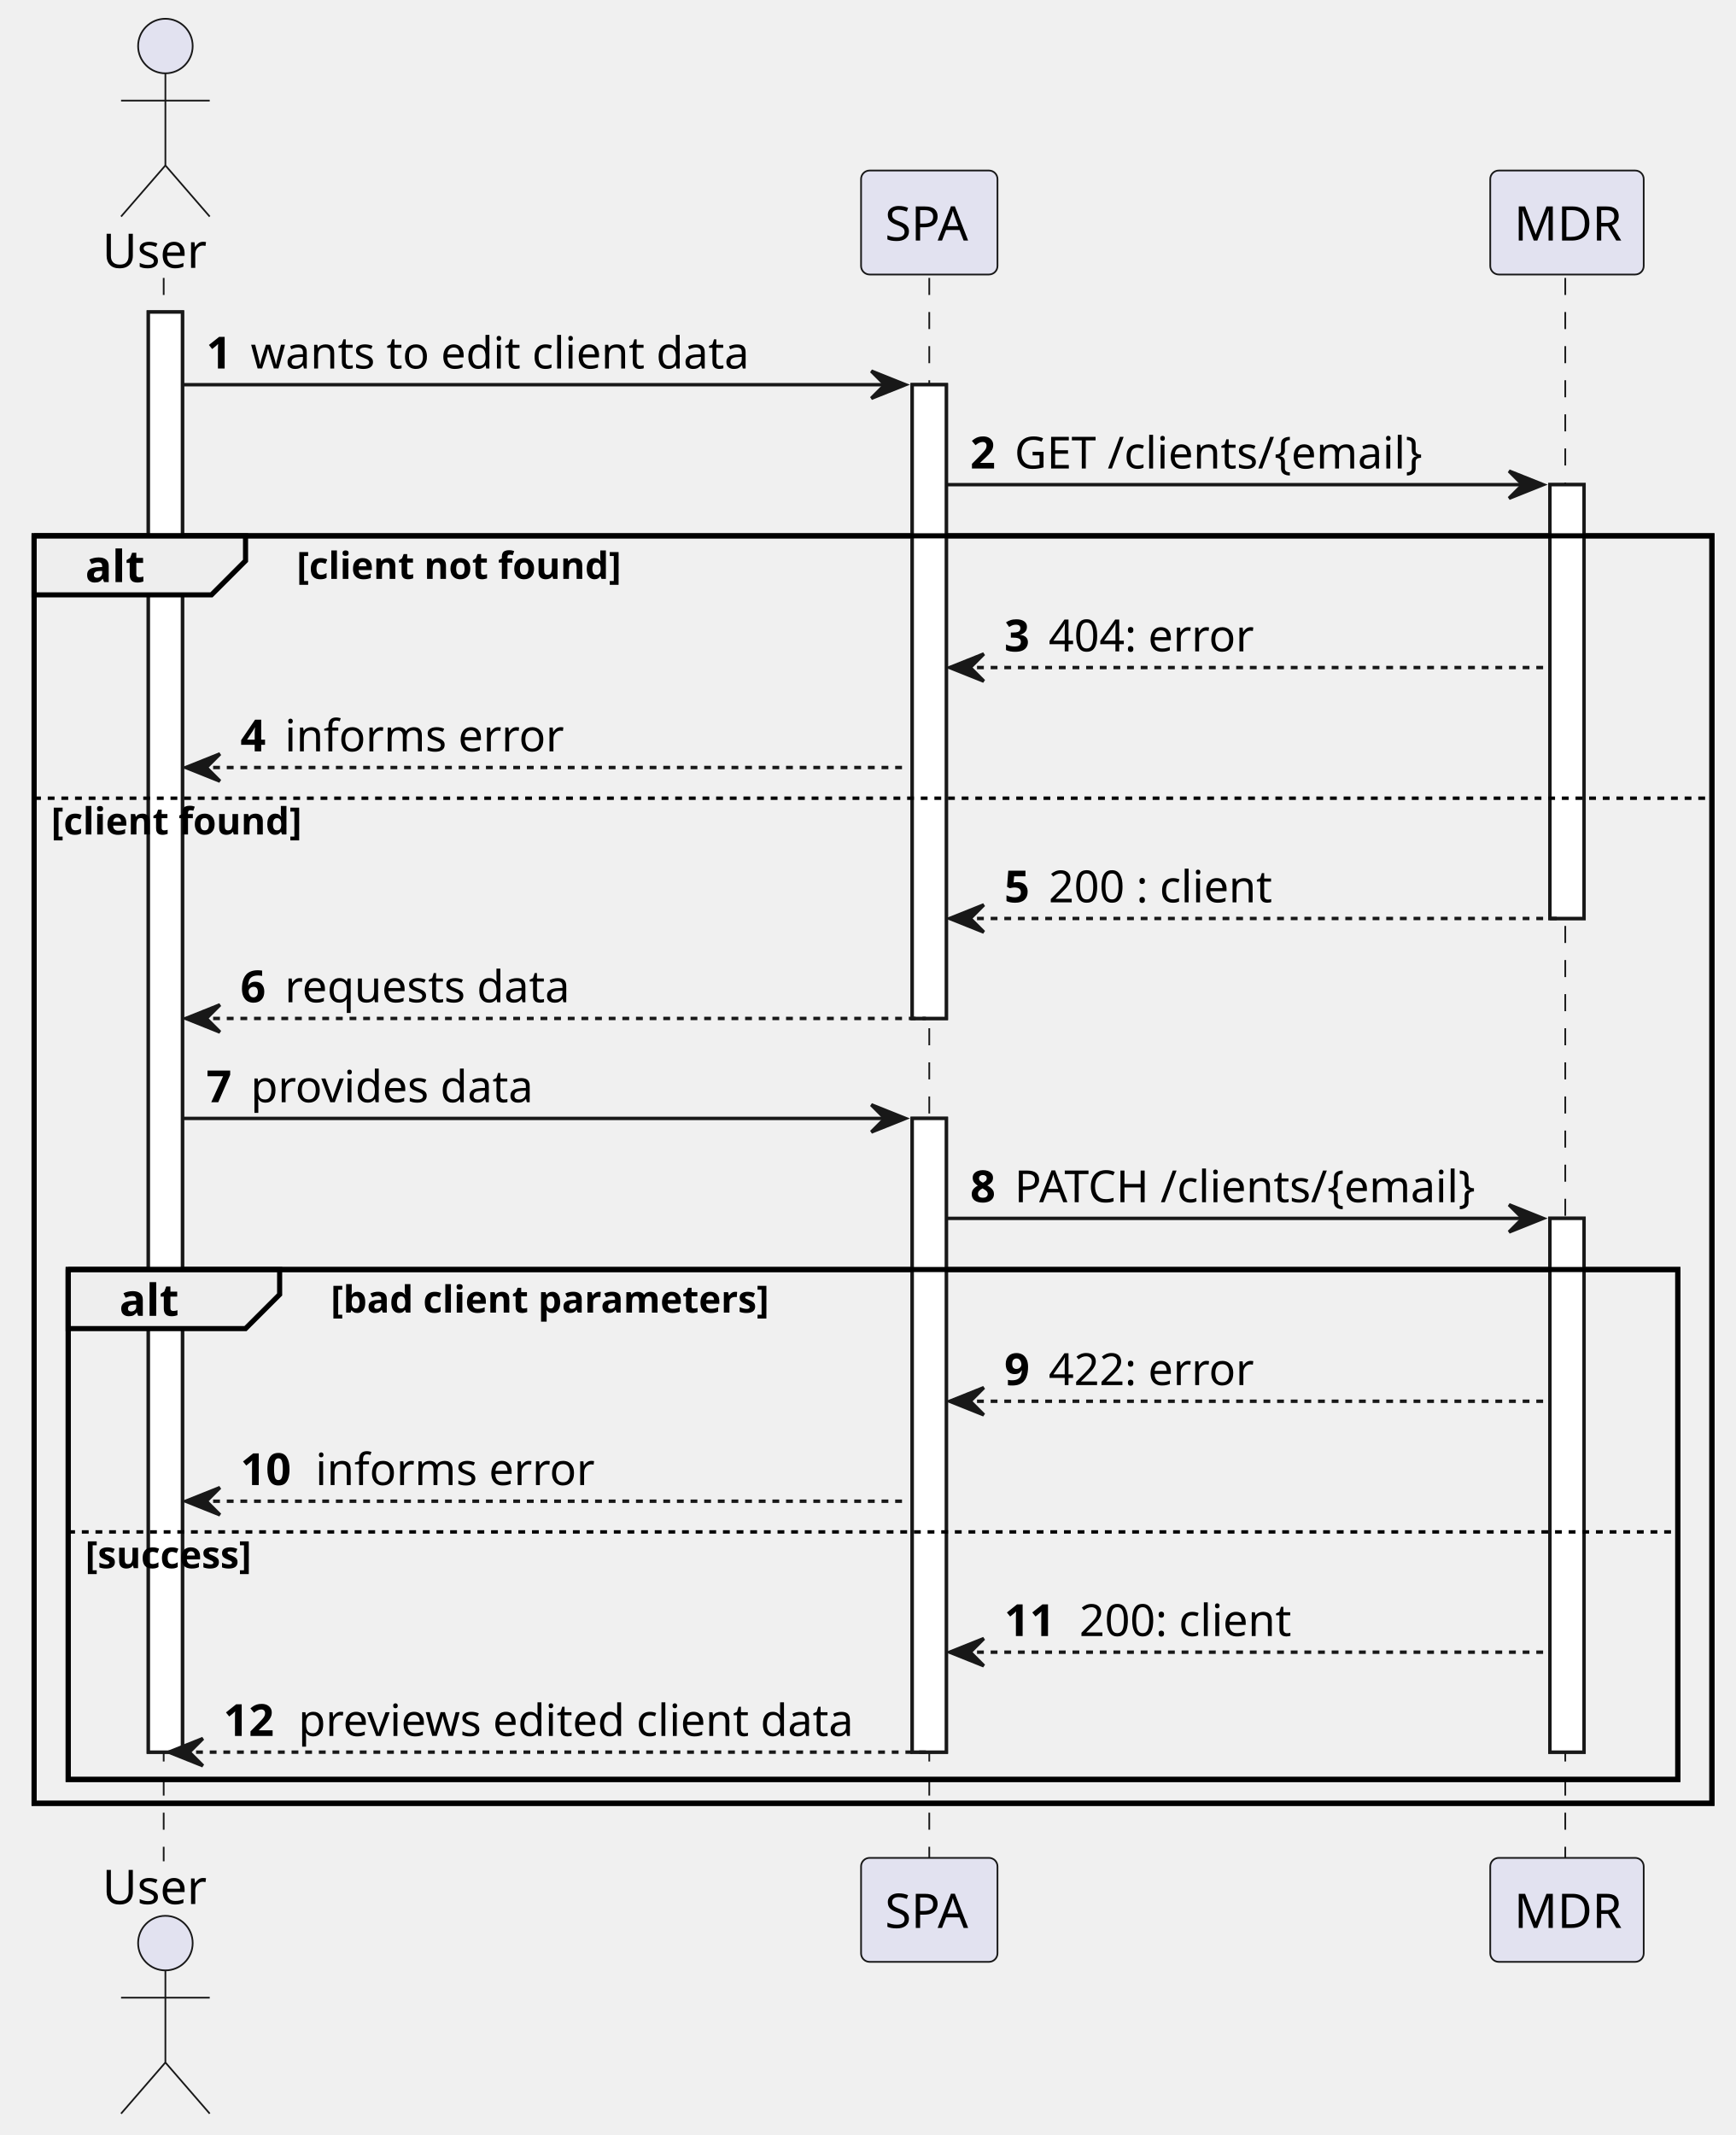
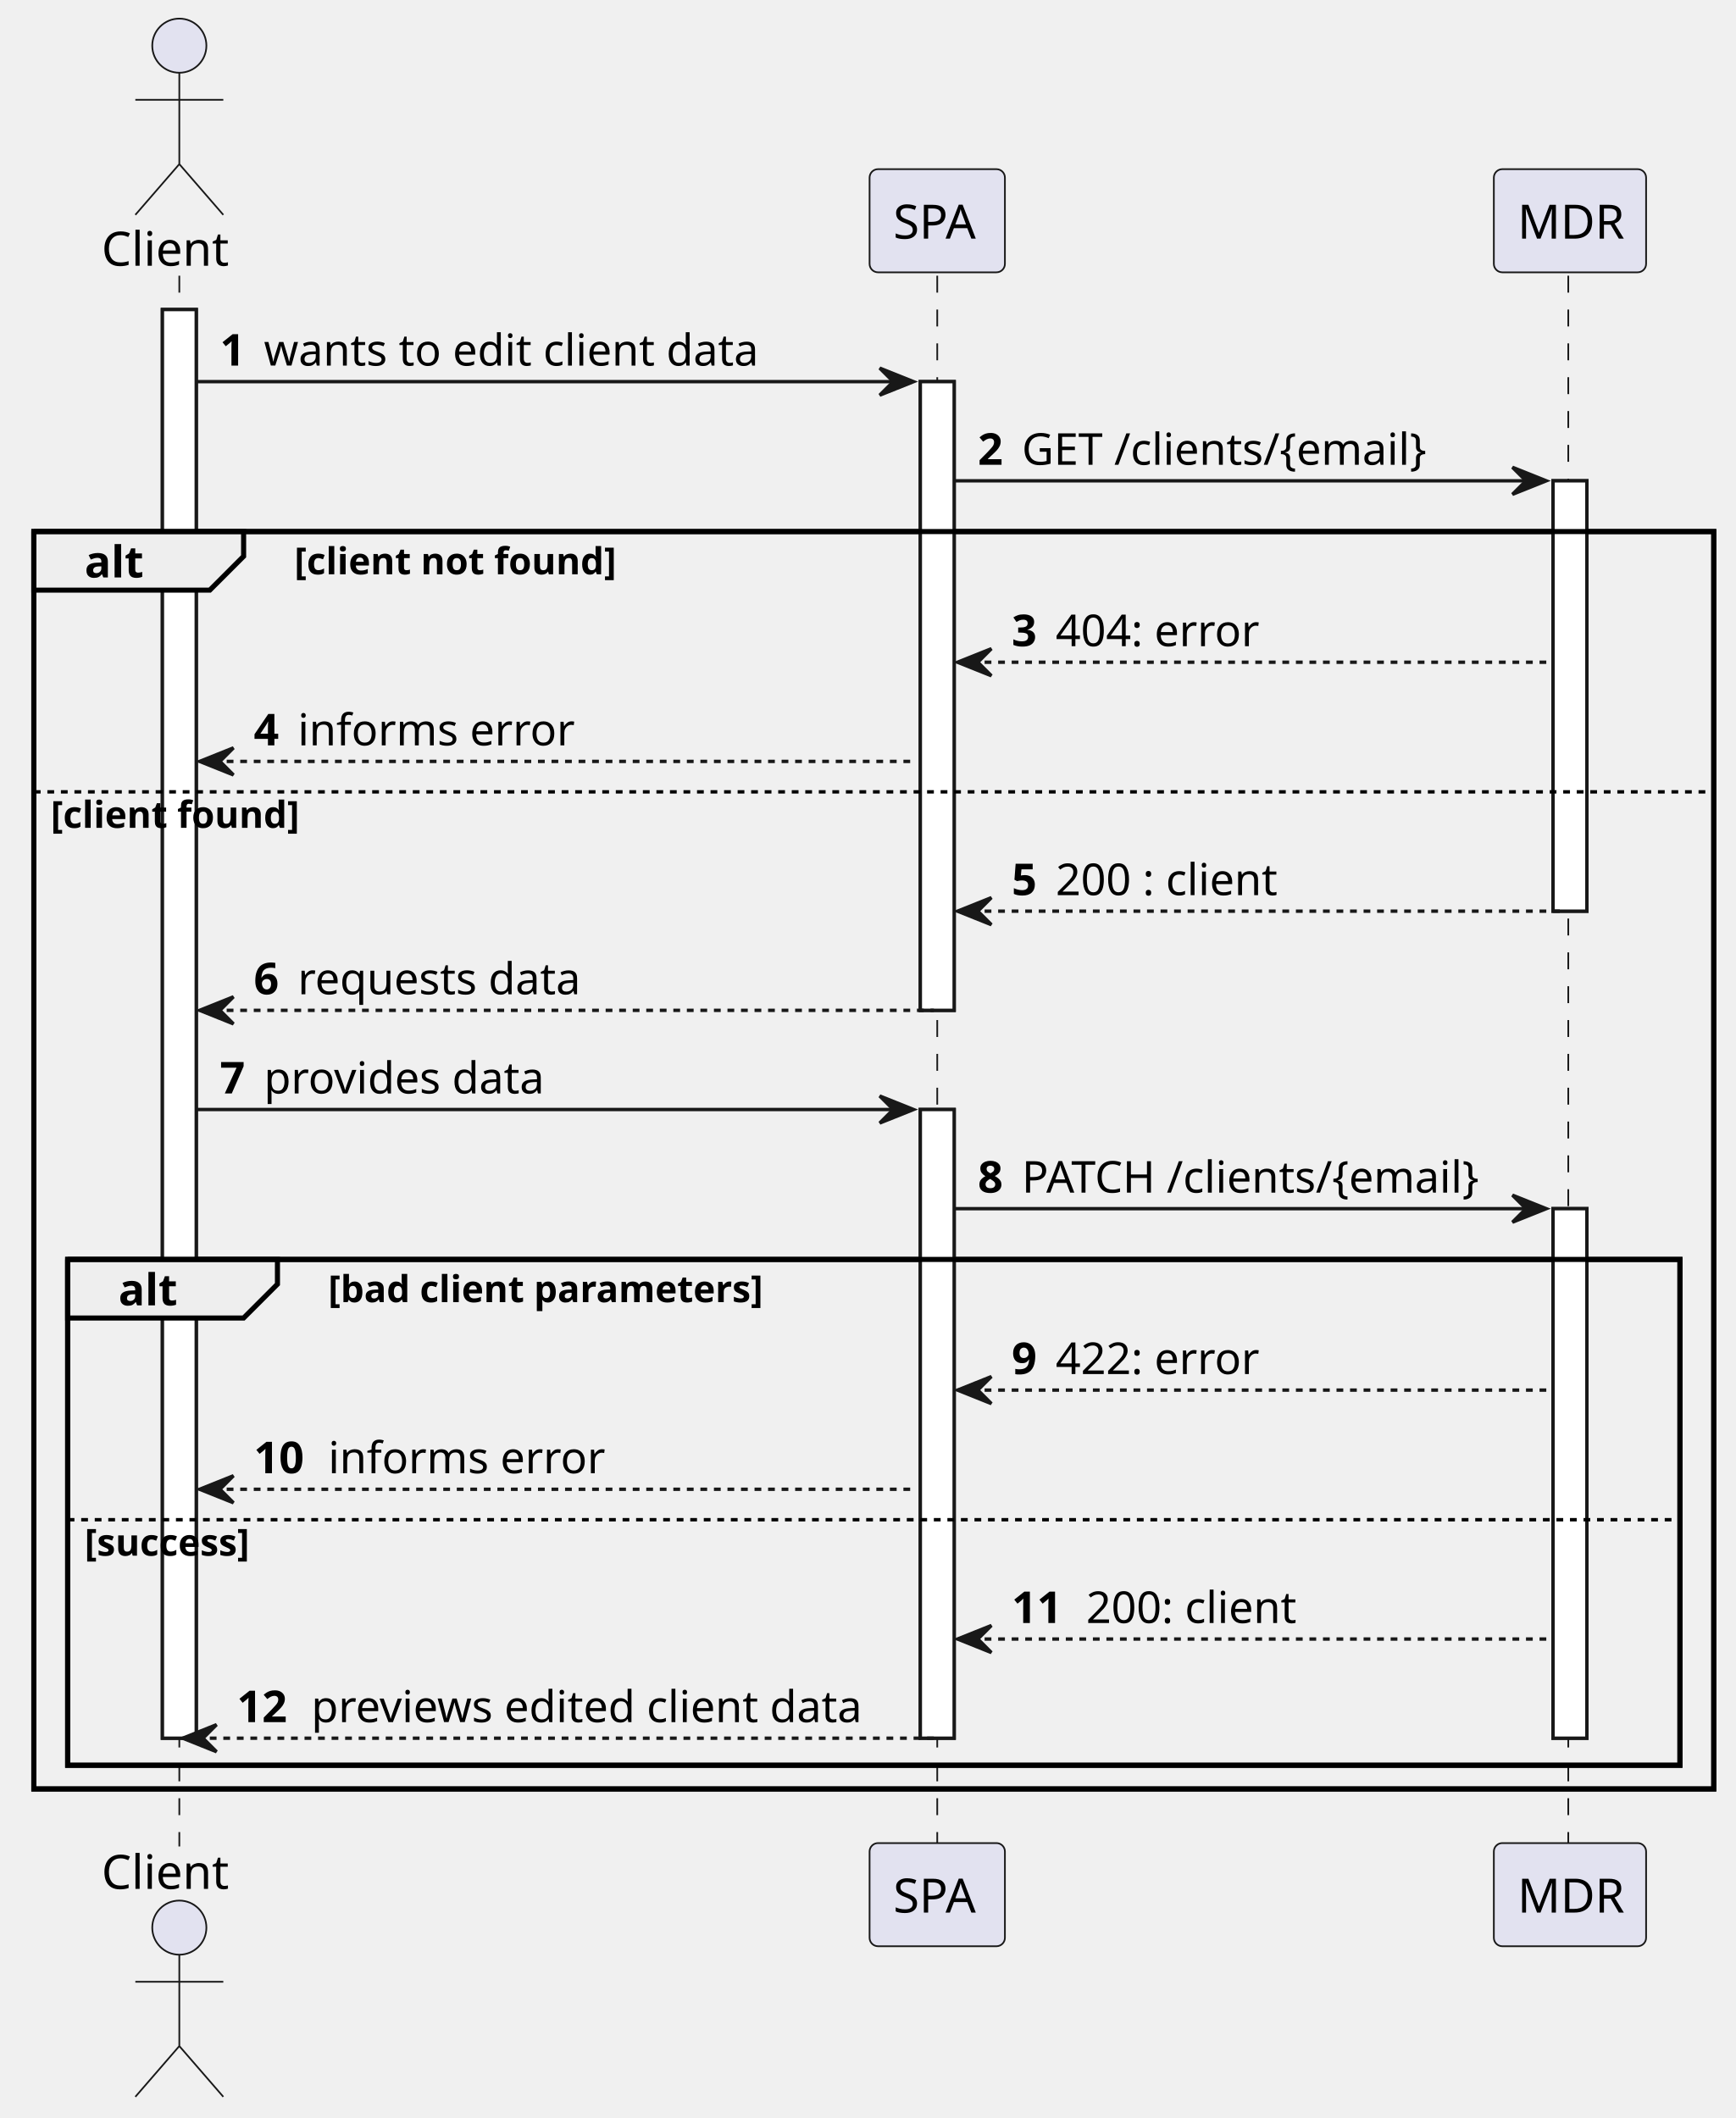
- <svg xmlns="http://www.w3.org/2000/svg" contentStyleType="text/css" height="626px" preserveAspectRatio="none" style="width:509px;height:626px;background:#FFFFFF;" version="1.1" viewBox="0 0 509 626" width="509px" zoomAndPan="magnify">
+ <svg xmlns="http://www.w3.org/2000/svg" contentStyleType="text/css" height="626px" preserveAspectRatio="none" style="width:513px;height:626px;background:#FFFFFF;" version="1.1" viewBox="0 0 513 626" width="513px" zoomAndPan="magnify">
  <defs />
  <g>
-     <rect fill="#FFFFFF" height="422.258" style="stroke:#181818;stroke-width:1.0;" width="10" x="43.5" y="91.488" />
-     <rect fill="#FFFFFF" height="185.818" style="stroke:#181818;stroke-width:1.0;" width="10" x="267.5" y="112.799" />
-     <rect fill="#FFFFFF" height="185.818" style="stroke:#181818;stroke-width:1.0;" width="10" x="267.5" y="327.928" />
-     <rect fill="#FFFFFF" height="127.197" style="stroke:#181818;stroke-width:1.0;" width="10" x="454.5" y="142.109" />
-     <rect fill="#FFFFFF" height="156.508" style="stroke:#181818;stroke-width:1.0;" width="10" x="454.5" y="357.238" />
-     <rect fill="none" height="371.637" style="stroke:#000000;stroke-width:1.5;" width="492" x="10" y="157.109" />
-     <rect fill="none" height="149.508" style="stroke:#000000;stroke-width:1.5;" width="472" x="20" y="372.238" />
-     <line style="stroke:#181818;stroke-width:0.5;stroke-dasharray:5.0,5.0;" x1="48" x2="48" y1="81.488" y2="545.746" />
-     <line style="stroke:#181818;stroke-width:0.5;stroke-dasharray:5.0,5.0;" x1="272.5" x2="272.5" y1="81.488" y2="545.746" />
-     <line style="stroke:#181818;stroke-width:0.5;stroke-dasharray:5.0,5.0;" x1="459" x2="459" y1="81.488" y2="545.746" />
-     <text fill="#000000" font-family="sans-serif" font-size="14" lengthAdjust="spacing" textLength="31" x="30" y="78.535">User</text>
-     <ellipse cx="48.5" cy="13.5" fill="#E2E2F0" rx="8" ry="8" style="stroke:#181818;stroke-width:0.5;" />
-     <path d="M48.5,21.5 L48.5,48.5 M35.5,29.5 L61.5,29.5 M48.5,48.5 L35.5,63.5 M48.5,48.5 L61.5,63.5 " fill="none" style="stroke:#181818;stroke-width:0.5;" />
-     <text fill="#000000" font-family="sans-serif" font-size="14" lengthAdjust="spacing" textLength="31" x="30" y="558.281">User</text>
-     <ellipse cx="48.5" cy="569.734" fill="#E2E2F0" rx="8" ry="8" style="stroke:#181818;stroke-width:0.5;" />
-     <path d="M48.5,577.734 L48.5,604.734 M35.5,585.734 L61.5,585.734 M48.5,604.734 L35.5,619.734 M48.5,604.734 L61.5,619.734 " fill="none" style="stroke:#181818;stroke-width:0.5;" />
-     <rect fill="#E2E2F0" height="30.488" rx="2.5" ry="2.5" style="stroke:#181818;stroke-width:0.5;" width="40" x="252.5" y="50" />
-     <text fill="#000000" font-family="sans-serif" font-size="14" lengthAdjust="spacing" textLength="26" x="259.5" y="70.535">SPA</text>
-     <rect fill="#E2E2F0" height="30.488" rx="2.5" ry="2.5" style="stroke:#181818;stroke-width:0.5;" width="40" x="252.5" y="544.746" />
-     <text fill="#000000" font-family="sans-serif" font-size="14" lengthAdjust="spacing" textLength="26" x="259.5" y="565.281">SPA</text>
-     <rect fill="#E2E2F0" height="30.488" rx="2.5" ry="2.5" style="stroke:#181818;stroke-width:0.5;" width="45" x="437" y="50" />
-     <text fill="#000000" font-family="sans-serif" font-size="14" lengthAdjust="spacing" textLength="31" x="444" y="70.535">MDR</text>
-     <rect fill="#E2E2F0" height="30.488" rx="2.5" ry="2.5" style="stroke:#181818;stroke-width:0.5;" width="45" x="437" y="544.746" />
-     <text fill="#000000" font-family="sans-serif" font-size="14" lengthAdjust="spacing" textLength="31" x="444" y="565.281">MDR</text>
-     <rect fill="#FFFFFF" height="422.258" style="stroke:#181818;stroke-width:1.0;" width="10" x="43.5" y="91.488" />
-     <rect fill="#FFFFFF" height="185.818" style="stroke:#181818;stroke-width:1.0;" width="10" x="267.5" y="112.799" />
-     <rect fill="#FFFFFF" height="185.818" style="stroke:#181818;stroke-width:1.0;" width="10" x="267.5" y="327.928" />
-     <rect fill="#FFFFFF" height="127.197" style="stroke:#181818;stroke-width:1.0;" width="10" x="454.5" y="142.109" />
-     <rect fill="#FFFFFF" height="156.508" style="stroke:#181818;stroke-width:1.0;" width="10" x="454.5" y="357.238" />
-     <polygon fill="#181818" points="255.5,108.799,265.5,112.799,255.5,116.799,259.5,112.799" style="stroke:#181818;stroke-width:1.0;" />
-     <line style="stroke:#181818;stroke-width:1.0;" x1="53.5" x2="261.5" y1="112.799" y2="112.799" />
-     <text fill="#000000" font-family="sans-serif" font-size="13" font-weight="bold" lengthAdjust="spacing" textLength="9" x="60.5" y="108.057">1</text>
-     <text fill="#000000" font-family="sans-serif" font-size="13" lengthAdjust="spacing" textLength="152" x="73.5" y="108.057">wants to edit client data</text>
-     <polygon fill="#181818" points="442.5,138.109,452.5,142.109,442.5,146.109,446.5,142.109" style="stroke:#181818;stroke-width:1.0;" />
-     <line style="stroke:#181818;stroke-width:1.0;" x1="277.5" x2="448.5" y1="142.109" y2="142.109" />
-     <text fill="#000000" font-family="sans-serif" font-size="13" font-weight="bold" lengthAdjust="spacing" textLength="9" x="284.5" y="137.367">2</text>
-     <text fill="#000000" font-family="sans-serif" font-size="13" lengthAdjust="spacing" textLength="126" x="297.5" y="137.367">GET /clients/{email}</text>
+     <rect fill="#FFFFFF" height="422.258" style="stroke:#181818;stroke-width:1.0;" width="10" x="48" y="91.488" />
+     <rect fill="#FFFFFF" height="185.818" style="stroke:#181818;stroke-width:1.0;" width="10" x="272" y="112.799" />
+     <rect fill="#FFFFFF" height="185.818" style="stroke:#181818;stroke-width:1.0;" width="10" x="272" y="327.928" />
+     <rect fill="#FFFFFF" height="127.197" style="stroke:#181818;stroke-width:1.0;" width="10" x="459" y="142.109" />
+     <rect fill="#FFFFFF" height="156.508" style="stroke:#181818;stroke-width:1.0;" width="10" x="459" y="357.238" />
+     <rect fill="none" height="371.637" style="stroke:#000000;stroke-width:1.5;" width="496.5" x="10" y="157.109" />
+     <rect fill="none" height="149.508" style="stroke:#000000;stroke-width:1.5;" width="476.5" x="20" y="372.238" />
+     <line style="stroke:#181818;stroke-width:0.5;stroke-dasharray:5.0,5.0;" x1="53" x2="53" y1="81.488" y2="545.746" />
+     <line style="stroke:#181818;stroke-width:0.5;stroke-dasharray:5.0,5.0;" x1="277" x2="277" y1="81.488" y2="545.746" />
+     <line style="stroke:#181818;stroke-width:0.5;stroke-dasharray:5.0,5.0;" x1="463.5" x2="463.5" y1="81.488" y2="545.746" />
+     <text fill="#000000" font-family="sans-serif" font-size="14" lengthAdjust="spacing" textLength="40" x="30" y="78.535">Client</text>
+     <ellipse cx="53" cy="13.5" fill="#E2E2F0" rx="8" ry="8" style="stroke:#181818;stroke-width:0.5;" />
+     <path d="M53,21.5 L53,48.5 M40,29.5 L66,29.5 M53,48.5 L40,63.5 M53,48.5 L66,63.5 " fill="none" style="stroke:#181818;stroke-width:0.5;" />
+     <text fill="#000000" font-family="sans-serif" font-size="14" lengthAdjust="spacing" textLength="40" x="30" y="558.281">Client</text>
+     <ellipse cx="53" cy="569.734" fill="#E2E2F0" rx="8" ry="8" style="stroke:#181818;stroke-width:0.5;" />
+     <path d="M53,577.734 L53,604.734 M40,585.734 L66,585.734 M53,604.734 L40,619.734 M53,604.734 L66,619.734 " fill="none" style="stroke:#181818;stroke-width:0.5;" />
+     <rect fill="#E2E2F0" height="30.488" rx="2.5" ry="2.5" style="stroke:#181818;stroke-width:0.5;" width="40" x="257" y="50" />
+     <text fill="#000000" font-family="sans-serif" font-size="14" lengthAdjust="spacing" textLength="26" x="264" y="70.535">SPA</text>
+     <rect fill="#E2E2F0" height="30.488" rx="2.5" ry="2.5" style="stroke:#181818;stroke-width:0.5;" width="40" x="257" y="544.746" />
+     <text fill="#000000" font-family="sans-serif" font-size="14" lengthAdjust="spacing" textLength="26" x="264" y="565.281">SPA</text>
+     <rect fill="#E2E2F0" height="30.488" rx="2.5" ry="2.5" style="stroke:#181818;stroke-width:0.5;" width="45" x="441.5" y="50" />
+     <text fill="#000000" font-family="sans-serif" font-size="14" lengthAdjust="spacing" textLength="31" x="448.5" y="70.535">MDR</text>
+     <rect fill="#E2E2F0" height="30.488" rx="2.5" ry="2.5" style="stroke:#181818;stroke-width:0.5;" width="45" x="441.5" y="544.746" />
+     <text fill="#000000" font-family="sans-serif" font-size="14" lengthAdjust="spacing" textLength="31" x="448.5" y="565.281">MDR</text>
+     <rect fill="#FFFFFF" height="422.258" style="stroke:#181818;stroke-width:1.0;" width="10" x="48" y="91.488" />
+     <rect fill="#FFFFFF" height="185.818" style="stroke:#181818;stroke-width:1.0;" width="10" x="272" y="112.799" />
+     <rect fill="#FFFFFF" height="185.818" style="stroke:#181818;stroke-width:1.0;" width="10" x="272" y="327.928" />
+     <rect fill="#FFFFFF" height="127.197" style="stroke:#181818;stroke-width:1.0;" width="10" x="459" y="142.109" />
+     <rect fill="#FFFFFF" height="156.508" style="stroke:#181818;stroke-width:1.0;" width="10" x="459" y="357.238" />
+     <polygon fill="#181818" points="260,108.799,270,112.799,260,116.799,264,112.799" style="stroke:#181818;stroke-width:1.0;" />
+     <line style="stroke:#181818;stroke-width:1.0;" x1="58" x2="266" y1="112.799" y2="112.799" />
+     <text fill="#000000" font-family="sans-serif" font-size="13" font-weight="bold" lengthAdjust="spacing" textLength="9" x="65" y="108.057">1</text>
+     <text fill="#000000" font-family="sans-serif" font-size="13" lengthAdjust="spacing" textLength="152" x="78" y="108.057">wants to edit client data</text>
+     <polygon fill="#181818" points="447,138.109,457,142.109,447,146.109,451,142.109" style="stroke:#181818;stroke-width:1.0;" />
+     <line style="stroke:#181818;stroke-width:1.0;" x1="282" x2="453" y1="142.109" y2="142.109" />
+     <text fill="#000000" font-family="sans-serif" font-size="13" font-weight="bold" lengthAdjust="spacing" textLength="9" x="289" y="137.367">2</text>
+     <text fill="#000000" font-family="sans-serif" font-size="13" lengthAdjust="spacing" textLength="126" x="302" y="137.367">GET /clients/{email}</text>
    <path d="M10,157.109 L72,157.109 L72,164.42 L62,174.42 L10,174.42 L10,157.109 " fill="#EEEEEE" style="stroke:#000000;stroke-width:1.5;" />
-     <rect fill="none" height="371.637" style="stroke:#000000;stroke-width:1.5;" width="492" x="10" y="157.109" />
+     <rect fill="none" height="371.637" style="stroke:#000000;stroke-width:1.5;" width="496.5" x="10" y="157.109" />
    <text fill="#000000" font-family="sans-serif" font-size="13" font-weight="bold" lengthAdjust="spacing" textLength="17" x="25" y="170.678">alt</text>
    <text fill="#000000" font-family="sans-serif" font-size="11" font-weight="bold" lengthAdjust="spacing" textLength="98" x="87" y="169.744">[client not found]</text>
-     <polygon fill="#181818" points="288.5,191.731,278.5,195.731,288.5,199.731,284.5,195.731" style="stroke:#181818;stroke-width:1.0;" />
-     <line style="stroke:#181818;stroke-width:1.0;stroke-dasharray:2.0,2.0;" x1="282.5" x2="453.5" y1="195.731" y2="195.731" />
-     <text fill="#000000" font-family="sans-serif" font-size="13" font-weight="bold" lengthAdjust="spacing" textLength="9" x="294.5" y="190.988">3</text>
-     <text fill="#000000" font-family="sans-serif" font-size="13" lengthAdjust="spacing" textLength="62" x="307.5" y="190.988">404: error</text>
-     <polygon fill="#181818" points="64.5,221.041,54.5,225.041,64.5,229.041,60.5,225.041" style="stroke:#181818;stroke-width:1.0;" />
-     <line style="stroke:#181818;stroke-width:1.0;stroke-dasharray:2.0,2.0;" x1="58.5" x2="266.5" y1="225.041" y2="225.041" />
-     <text fill="#000000" font-family="sans-serif" font-size="13" font-weight="bold" lengthAdjust="spacing" textLength="9" x="70.5" y="220.299">4</text>
-     <text fill="#000000" font-family="sans-serif" font-size="13" lengthAdjust="spacing" textLength="83" x="83.5" y="220.299">informs error</text>
-     <line style="stroke:#000000;stroke-width:1.0;stroke-dasharray:2.0,2.0;" x1="10" x2="502" y1="234.041" y2="234.041" />
+     <polygon fill="#181818" points="293,191.731,283,195.731,293,199.731,289,195.731" style="stroke:#181818;stroke-width:1.0;" />
+     <line style="stroke:#181818;stroke-width:1.0;stroke-dasharray:2.0,2.0;" x1="287" x2="458" y1="195.731" y2="195.731" />
+     <text fill="#000000" font-family="sans-serif" font-size="13" font-weight="bold" lengthAdjust="spacing" textLength="9" x="299" y="190.988">3</text>
+     <text fill="#000000" font-family="sans-serif" font-size="13" lengthAdjust="spacing" textLength="62" x="312" y="190.988">404: error</text>
+     <polygon fill="#181818" points="69,221.041,59,225.041,69,229.041,65,225.041" style="stroke:#181818;stroke-width:1.0;" />
+     <line style="stroke:#181818;stroke-width:1.0;stroke-dasharray:2.0,2.0;" x1="63" x2="271" y1="225.041" y2="225.041" />
+     <text fill="#000000" font-family="sans-serif" font-size="13" font-weight="bold" lengthAdjust="spacing" textLength="9" x="75" y="220.299">4</text>
+     <text fill="#000000" font-family="sans-serif" font-size="13" lengthAdjust="spacing" textLength="83" x="88" y="220.299">informs error</text>
+     <line style="stroke:#000000;stroke-width:1.0;stroke-dasharray:2.0,2.0;" x1="10" x2="506.5" y1="234.041" y2="234.041" />
    <text fill="#000000" font-family="sans-serif" font-size="11" font-weight="bold" lengthAdjust="spacing" textLength="76" x="15" y="244.676">[client found]</text>
-     <polygon fill="#181818" points="288.5,265.307,278.5,269.307,288.5,273.307,284.5,269.307" style="stroke:#181818;stroke-width:1.0;" />
-     <line style="stroke:#181818;stroke-width:1.0;stroke-dasharray:2.0,2.0;" x1="282.5" x2="458.5" y1="269.307" y2="269.307" />
-     <text fill="#000000" font-family="sans-serif" font-size="13" font-weight="bold" lengthAdjust="spacing" textLength="9" x="294.5" y="264.565">5</text>
-     <text fill="#000000" font-family="sans-serif" font-size="13" lengthAdjust="spacing" textLength="71" x="307.5" y="264.565">200 : client</text>
-     <polygon fill="#181818" points="64.5,294.617,54.5,298.617,64.5,302.617,60.5,298.617" style="stroke:#181818;stroke-width:1.0;" />
-     <line style="stroke:#181818;stroke-width:1.0;stroke-dasharray:2.0,2.0;" x1="58.5" x2="271.5" y1="298.617" y2="298.617" />
-     <text fill="#000000" font-family="sans-serif" font-size="13" font-weight="bold" lengthAdjust="spacing" textLength="9" x="70.5" y="293.875">6</text>
-     <text fill="#000000" font-family="sans-serif" font-size="13" lengthAdjust="spacing" textLength="85" x="83.5" y="293.875">requests data</text>
-     <polygon fill="#181818" points="255.5,323.928,265.5,327.928,255.5,331.928,259.5,327.928" style="stroke:#181818;stroke-width:1.0;" />
-     <line style="stroke:#181818;stroke-width:1.0;" x1="53.5" x2="261.5" y1="327.928" y2="327.928" />
-     <text fill="#000000" font-family="sans-serif" font-size="13" font-weight="bold" lengthAdjust="spacing" textLength="9" x="60.5" y="323.185">7</text>
-     <text fill="#000000" font-family="sans-serif" font-size="13" lengthAdjust="spacing" textLength="85" x="73.5" y="323.185">provides data</text>
-     <polygon fill="#181818" points="442.5,353.238,452.5,357.238,442.5,361.238,446.5,357.238" style="stroke:#181818;stroke-width:1.0;" />
-     <line style="stroke:#181818;stroke-width:1.0;" x1="277.5" x2="448.5" y1="357.238" y2="357.238" />
-     <text fill="#000000" font-family="sans-serif" font-size="13" font-weight="bold" lengthAdjust="spacing" textLength="9" x="284.5" y="352.496">8</text>
-     <text fill="#000000" font-family="sans-serif" font-size="13" lengthAdjust="spacing" textLength="145" x="297.5" y="352.496">PATCH /clients/{email}</text>
+     <polygon fill="#181818" points="293,265.307,283,269.307,293,273.307,289,269.307" style="stroke:#181818;stroke-width:1.0;" />
+     <line style="stroke:#181818;stroke-width:1.0;stroke-dasharray:2.0,2.0;" x1="287" x2="463" y1="269.307" y2="269.307" />
+     <text fill="#000000" font-family="sans-serif" font-size="13" font-weight="bold" lengthAdjust="spacing" textLength="9" x="299" y="264.565">5</text>
+     <text fill="#000000" font-family="sans-serif" font-size="13" lengthAdjust="spacing" textLength="71" x="312" y="264.565">200 : client</text>
+     <polygon fill="#181818" points="69,294.617,59,298.617,69,302.617,65,298.617" style="stroke:#181818;stroke-width:1.0;" />
+     <line style="stroke:#181818;stroke-width:1.0;stroke-dasharray:2.0,2.0;" x1="63" x2="276" y1="298.617" y2="298.617" />
+     <text fill="#000000" font-family="sans-serif" font-size="13" font-weight="bold" lengthAdjust="spacing" textLength="9" x="75" y="293.875">6</text>
+     <text fill="#000000" font-family="sans-serif" font-size="13" lengthAdjust="spacing" textLength="85" x="88" y="293.875">requests data</text>
+     <polygon fill="#181818" points="260,323.928,270,327.928,260,331.928,264,327.928" style="stroke:#181818;stroke-width:1.0;" />
+     <line style="stroke:#181818;stroke-width:1.0;" x1="58" x2="266" y1="327.928" y2="327.928" />
+     <text fill="#000000" font-family="sans-serif" font-size="13" font-weight="bold" lengthAdjust="spacing" textLength="9" x="65" y="323.185">7</text>
+     <text fill="#000000" font-family="sans-serif" font-size="13" lengthAdjust="spacing" textLength="85" x="78" y="323.185">provides data</text>
+     <polygon fill="#181818" points="447,353.238,457,357.238,447,361.238,451,357.238" style="stroke:#181818;stroke-width:1.0;" />
+     <line style="stroke:#181818;stroke-width:1.0;" x1="282" x2="453" y1="357.238" y2="357.238" />
+     <text fill="#000000" font-family="sans-serif" font-size="13" font-weight="bold" lengthAdjust="spacing" textLength="9" x="289" y="352.496">8</text>
+     <text fill="#000000" font-family="sans-serif" font-size="13" lengthAdjust="spacing" textLength="145" x="302" y="352.496">PATCH /clients/{email}</text>
    <path d="M20,372.238 L82,372.238 L82,379.549 L72,389.549 L20,389.549 L20,372.238 " fill="#EEEEEE" style="stroke:#000000;stroke-width:1.5;" />
-     <rect fill="none" height="149.508" style="stroke:#000000;stroke-width:1.5;" width="472" x="20" y="372.238" />
+     <rect fill="none" height="149.508" style="stroke:#000000;stroke-width:1.5;" width="476.5" x="20" y="372.238" />
    <text fill="#000000" font-family="sans-serif" font-size="13" font-weight="bold" lengthAdjust="spacing" textLength="17" x="35" y="385.807">alt</text>
    <text fill="#000000" font-family="sans-serif" font-size="11" font-weight="bold" lengthAdjust="spacing" textLength="129" x="97" y="384.873">[bad client parameters]</text>
-     <polygon fill="#181818" points="288.5,406.859,278.5,410.859,288.5,414.859,284.5,410.859" style="stroke:#181818;stroke-width:1.0;" />
-     <line style="stroke:#181818;stroke-width:1.0;stroke-dasharray:2.0,2.0;" x1="282.5" x2="453.5" y1="410.859" y2="410.859" />
-     <text fill="#000000" font-family="sans-serif" font-size="13" font-weight="bold" lengthAdjust="spacing" textLength="9" x="294.5" y="406.117">9</text>
-     <text fill="#000000" font-family="sans-serif" font-size="13" lengthAdjust="spacing" textLength="62" x="307.5" y="406.117">422: error</text>
-     <polygon fill="#181818" points="64.5,436.17,54.5,440.17,64.5,444.17,60.5,440.17" style="stroke:#181818;stroke-width:1.0;" />
-     <line style="stroke:#181818;stroke-width:1.0;stroke-dasharray:2.0,2.0;" x1="58.5" x2="266.5" y1="440.17" y2="440.17" />
-     <text fill="#000000" font-family="sans-serif" font-size="13" font-weight="bold" lengthAdjust="spacing" textLength="18" x="70.5" y="435.428">10</text>
-     <text fill="#000000" font-family="sans-serif" font-size="13" lengthAdjust="spacing" textLength="83" x="92.5" y="435.428">informs error</text>
-     <line style="stroke:#000000;stroke-width:1.0;stroke-dasharray:2.0,2.0;" x1="20" x2="492" y1="449.17" y2="449.17" />
+     <polygon fill="#181818" points="293,406.859,283,410.859,293,414.859,289,410.859" style="stroke:#181818;stroke-width:1.0;" />
+     <line style="stroke:#181818;stroke-width:1.0;stroke-dasharray:2.0,2.0;" x1="287" x2="458" y1="410.859" y2="410.859" />
+     <text fill="#000000" font-family="sans-serif" font-size="13" font-weight="bold" lengthAdjust="spacing" textLength="9" x="299" y="406.117">9</text>
+     <text fill="#000000" font-family="sans-serif" font-size="13" lengthAdjust="spacing" textLength="62" x="312" y="406.117">422: error</text>
+     <polygon fill="#181818" points="69,436.17,59,440.17,69,444.17,65,440.17" style="stroke:#181818;stroke-width:1.0;" />
+     <line style="stroke:#181818;stroke-width:1.0;stroke-dasharray:2.0,2.0;" x1="63" x2="271" y1="440.17" y2="440.17" />
+     <text fill="#000000" font-family="sans-serif" font-size="13" font-weight="bold" lengthAdjust="spacing" textLength="18" x="75" y="435.428">10</text>
+     <text fill="#000000" font-family="sans-serif" font-size="13" lengthAdjust="spacing" textLength="83" x="97" y="435.428">informs error</text>
+     <line style="stroke:#000000;stroke-width:1.0;stroke-dasharray:2.0,2.0;" x1="20" x2="496.5" y1="449.17" y2="449.17" />
    <text fill="#000000" font-family="sans-serif" font-size="11" font-weight="bold" lengthAdjust="spacing" textLength="51" x="25" y="459.805">[success]</text>
-     <polygon fill="#181818" points="288.5,480.435,278.5,484.435,288.5,488.435,284.5,484.435" style="stroke:#181818;stroke-width:1.0;" />
-     <line style="stroke:#181818;stroke-width:1.0;stroke-dasharray:2.0,2.0;" x1="282.5" x2="453.5" y1="484.435" y2="484.435" />
-     <text fill="#000000" font-family="sans-serif" font-size="13" font-weight="bold" lengthAdjust="spacing" textLength="18" x="294.5" y="479.693">11</text>
-     <text fill="#000000" font-family="sans-serif" font-size="13" lengthAdjust="spacing" textLength="67" x="316.5" y="479.693">200: client</text>
-     <polygon fill="#181818" points="59.5,509.746,49.5,513.746,59.5,517.746,55.5,513.746" style="stroke:#181818;stroke-width:1.0;" />
-     <line style="stroke:#181818;stroke-width:1.0;stroke-dasharray:2.0,2.0;" x1="53.5" x2="271.5" y1="513.746" y2="513.746" />
-     <text fill="#000000" font-family="sans-serif" font-size="13" font-weight="bold" lengthAdjust="spacing" textLength="18" x="65.5" y="509.004">12</text>
-     <text fill="#000000" font-family="sans-serif" font-size="13" lengthAdjust="spacing" textLength="168" x="87.5" y="509.004">previews edited client data</text>
+     <polygon fill="#181818" points="293,480.435,283,484.435,293,488.435,289,484.435" style="stroke:#181818;stroke-width:1.0;" />
+     <line style="stroke:#181818;stroke-width:1.0;stroke-dasharray:2.0,2.0;" x1="287" x2="458" y1="484.435" y2="484.435" />
+     <text fill="#000000" font-family="sans-serif" font-size="13" font-weight="bold" lengthAdjust="spacing" textLength="18" x="299" y="479.693">11</text>
+     <text fill="#000000" font-family="sans-serif" font-size="13" lengthAdjust="spacing" textLength="67" x="321" y="479.693">200: client</text>
+     <polygon fill="#181818" points="64,509.746,54,513.746,64,517.746,60,513.746" style="stroke:#181818;stroke-width:1.0;" />
+     <line style="stroke:#181818;stroke-width:1.0;stroke-dasharray:2.0,2.0;" x1="58" x2="276" y1="513.746" y2="513.746" />
+     <text fill="#000000" font-family="sans-serif" font-size="13" font-weight="bold" lengthAdjust="spacing" textLength="18" x="70" y="509.004">12</text>
+     <text fill="#000000" font-family="sans-serif" font-size="13" lengthAdjust="spacing" textLength="168" x="92" y="509.004">previews edited client data</text>
  </g>
</svg>
